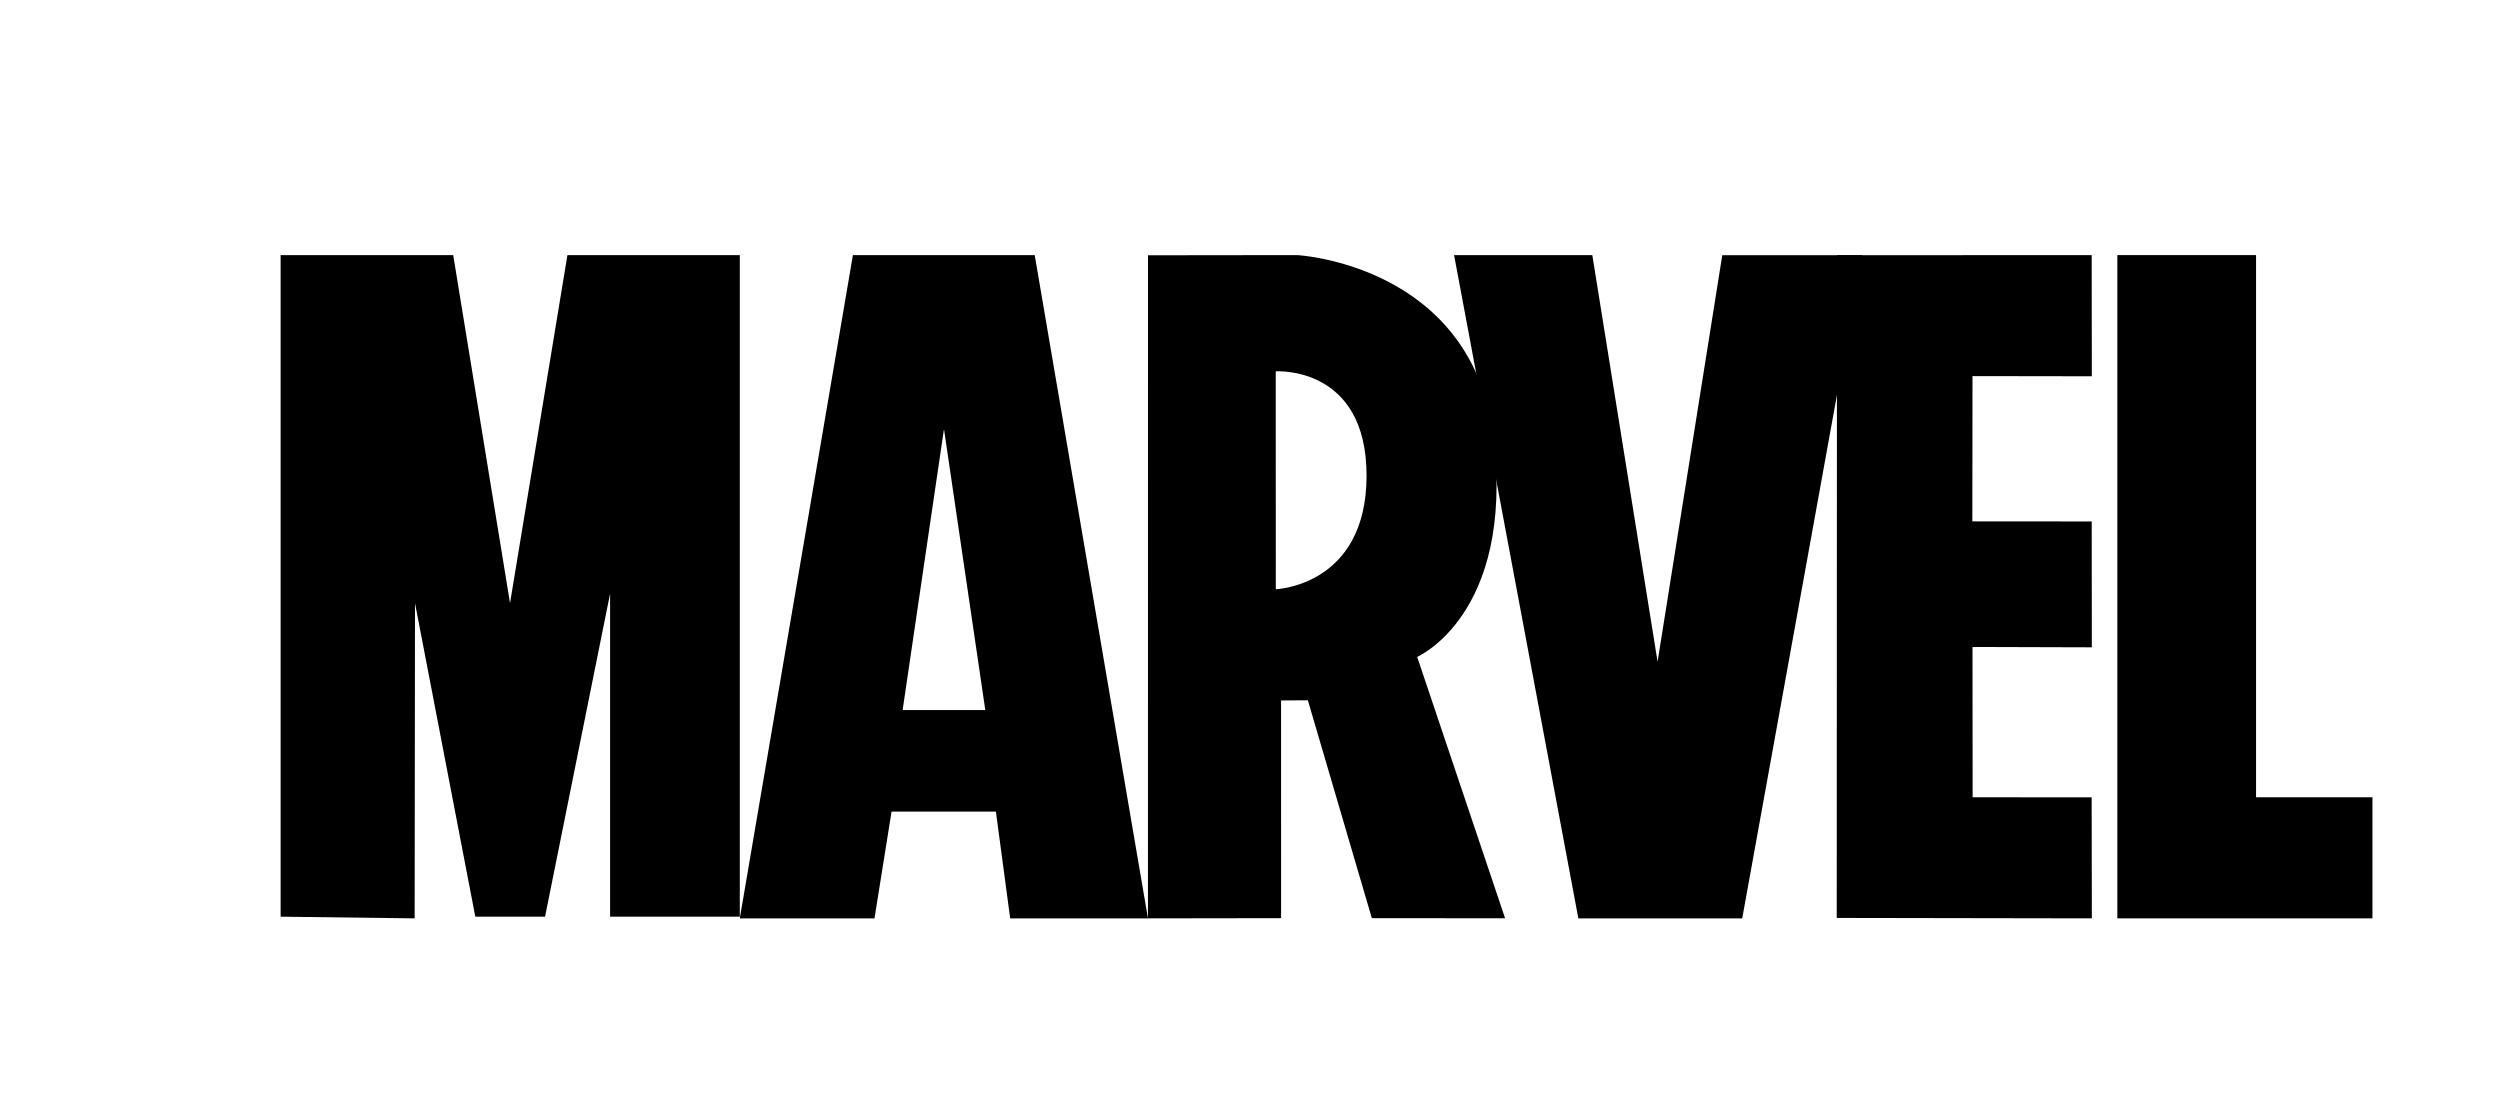
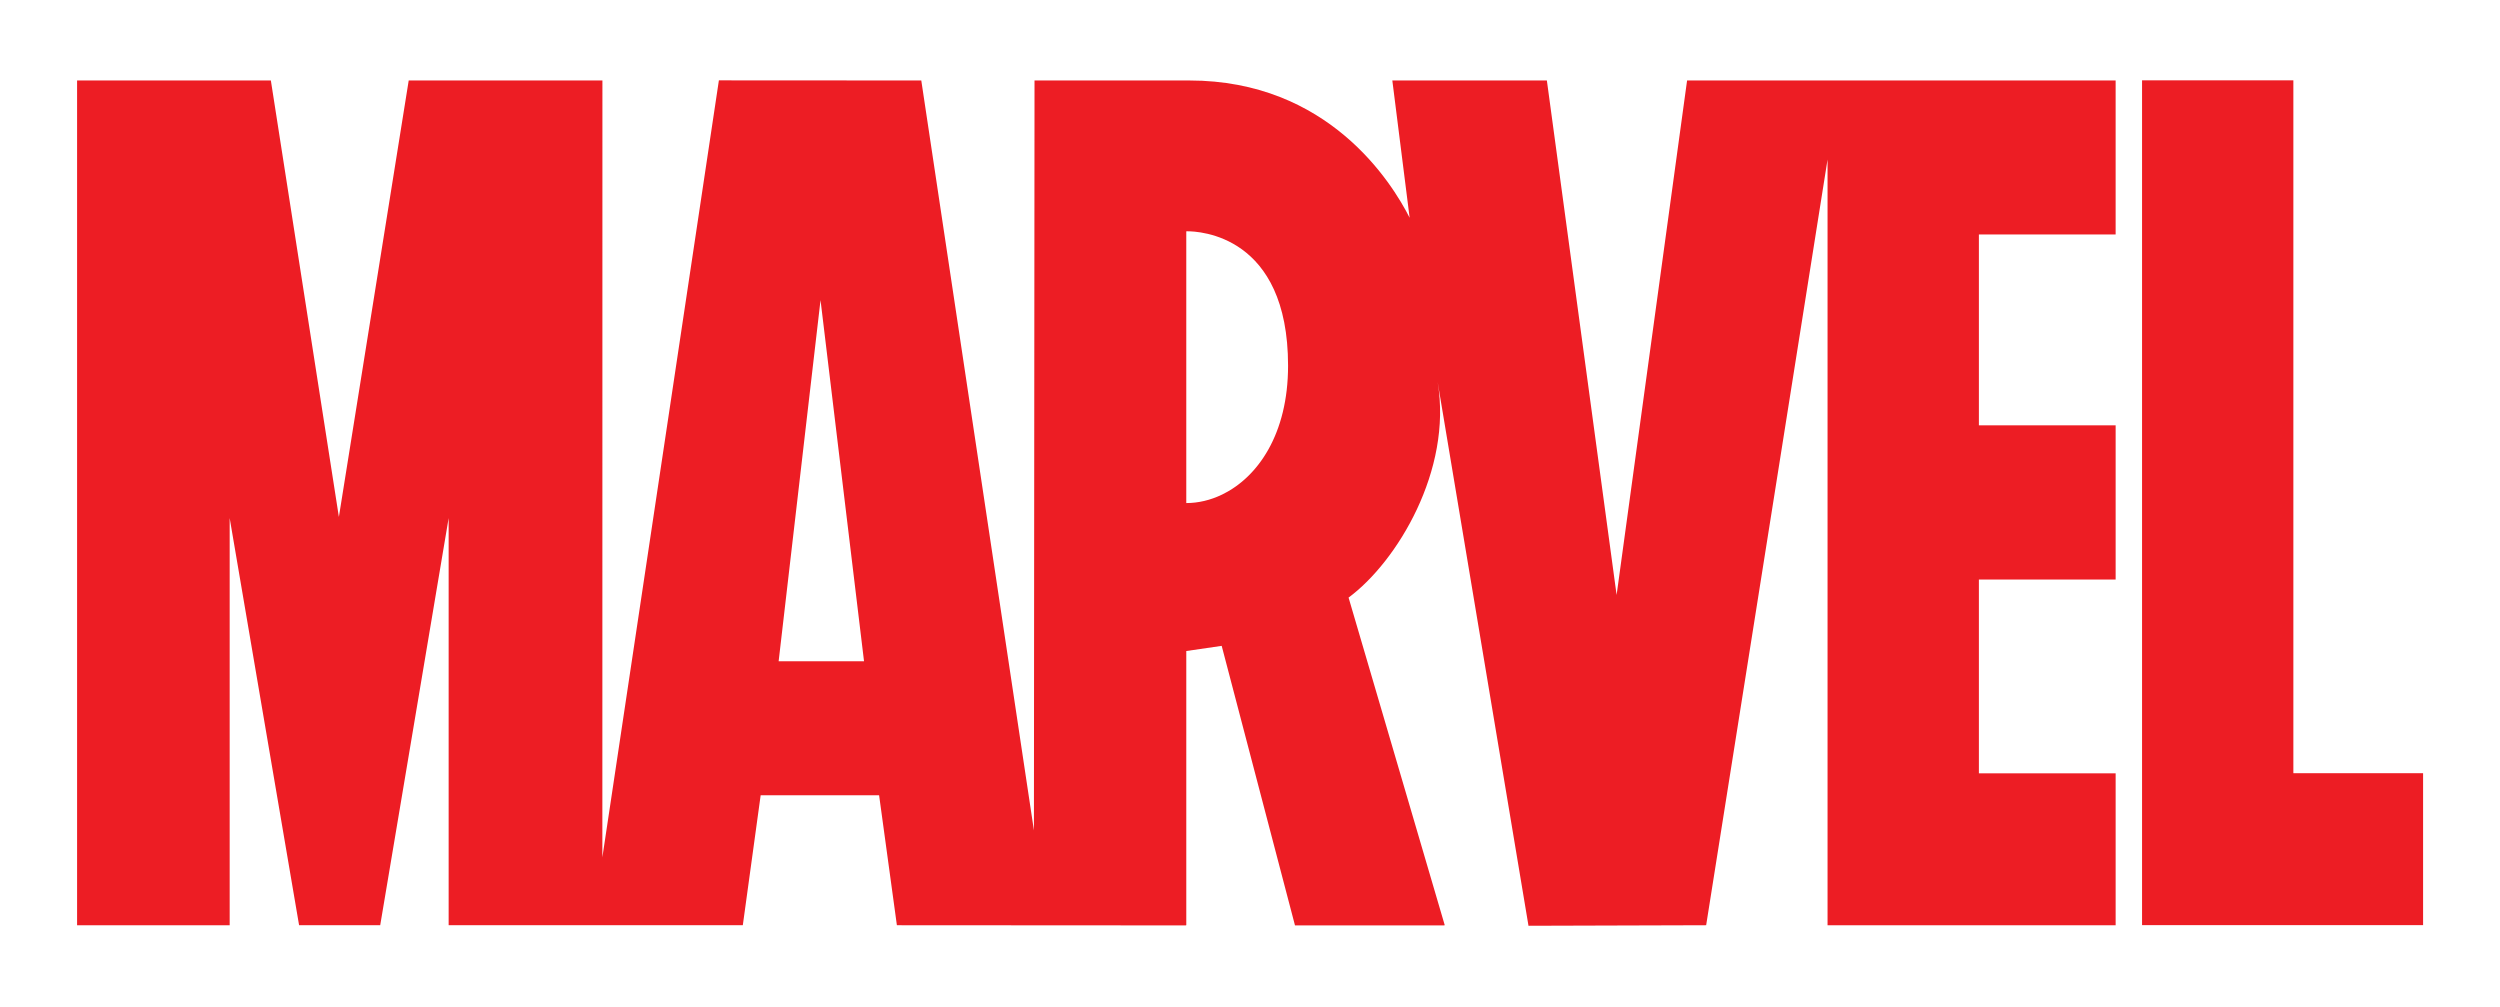
- <svg xmlns="http://www.w3.org/2000/svg" width="98" height="43" viewBox="0 0 98 43" fill="none">
-   <path fill-rule="evenodd" clip-rule="evenodd" d="M93 36V31.253H88.437V10H83V36H93Z" fill="black" />
-   <path fill-rule="evenodd" clip-rule="evenodd" d="M82 36L81.993 31.256L77.327 31.253L77.322 25.361L81.999 25.375L81.995 20.441L77.316 20.438L77.322 14.743L81.999 14.75L81.994 10L72.009 10.005L72 35.983L82 36Z" fill="black" />
-   <path fill-rule="evenodd" clip-rule="evenodd" d="M64.977 25.941L62.419 10L57 10.001L61.871 36L68.295 36L73 10.004H67.513L64.977 25.941Z" fill="black" />
-   <path fill-rule="evenodd" clip-rule="evenodd" d="M45 36L50.219 35.992L50.218 27.458L51.268 27.451L53.776 35.992L59 35.997L55.553 25.75C55.553 25.75 59.338 24.116 58.56 17.238C57.782 10.36 50.847 10 50.847 10L45.001 10.007L45 36ZM50.011 23.098L50.009 14.556C50.009 14.556 53.569 14.317 53.569 18.645C53.569 22.974 50.011 23.098 50.011 23.098Z" fill="black" />
-   <path fill-rule="evenodd" clip-rule="evenodd" d="M34.949 31.815L34.28 36H29L33.434 10H40.561L45 36H39.599L39.039 31.815H34.949ZM37.004 16.818L35.383 27.835H38.624L37.004 16.818Z" fill="black" />
-   <path fill-rule="evenodd" clip-rule="evenodd" d="M11 35.934V10H17.766L19.993 23.642L22.243 10H29V35.934H23.916V23.267L21.366 35.934H18.632L16.268 23.642L16.254 36L11 35.934Z" fill="black" />
+ <svg xmlns="http://www.w3.org/2000/svg" version="1.1" id="Layer_1" x="0px" y="0px" width="1000px" height="402.473px" viewBox="-215.19 -86.608 1000 402.473" enable-background="new -215.19 -86.608 1000 402.473" xml:space="preserve">
+   <g>
+     <path fill="#ED1D24" d="M631.063,7.184v-61.603H459.644l-28.191,205.803L403.557-54.418H341.74l6.925,54.915    c-7.14-14.068-32.449-54.915-88.146-54.915c-0.367-0.024-61.901,0-61.901,0l-0.237,299.974L153.324-54.418l-80.959-0.047    L25.753,256.349L25.777-54.42h-77.483l-27.933,174.585l-27.208-174.583h-77.508v337.906h61.036V120.618l27.764,162.866h32.449    l27.374-162.866v162.866H81.935l7.14-51.995h47.374l7.116,51.995l115.521,0.071h0.094v-0.071h0.072h0.072V173.799l14.162-2.063    l29.319,111.819h0.072h59.61h0.07l-0.024-0.071h0.106h0.072l-38.475-131.057c19.498-14.422,41.513-51.047,35.654-86.084V66.32    c0.07,0.474,36.316,217.38,36.316,217.38l71.065-0.216L515.83-22.8v306.285h115.236v-60.773h-54.7v-77.496h54.7V83.518h-54.7    V7.184H631.063z M96.265,177.905l16.758-144.461l17.4,144.461H96.265z M273.684,111.201c-4.697,2.278-9.595,3.417-14.363,3.417    V5.927c0.083,0,0.179-0.022,0.297-0.022c4.78-0.024,40.419,1.446,40.419,53.774C300.037,87.052,287.916,104.299,273.684,111.201     M754.044,222.665v60.772H641.63V-54.465h60.526v277.13H754.044z" />
+   </g>
</svg>
